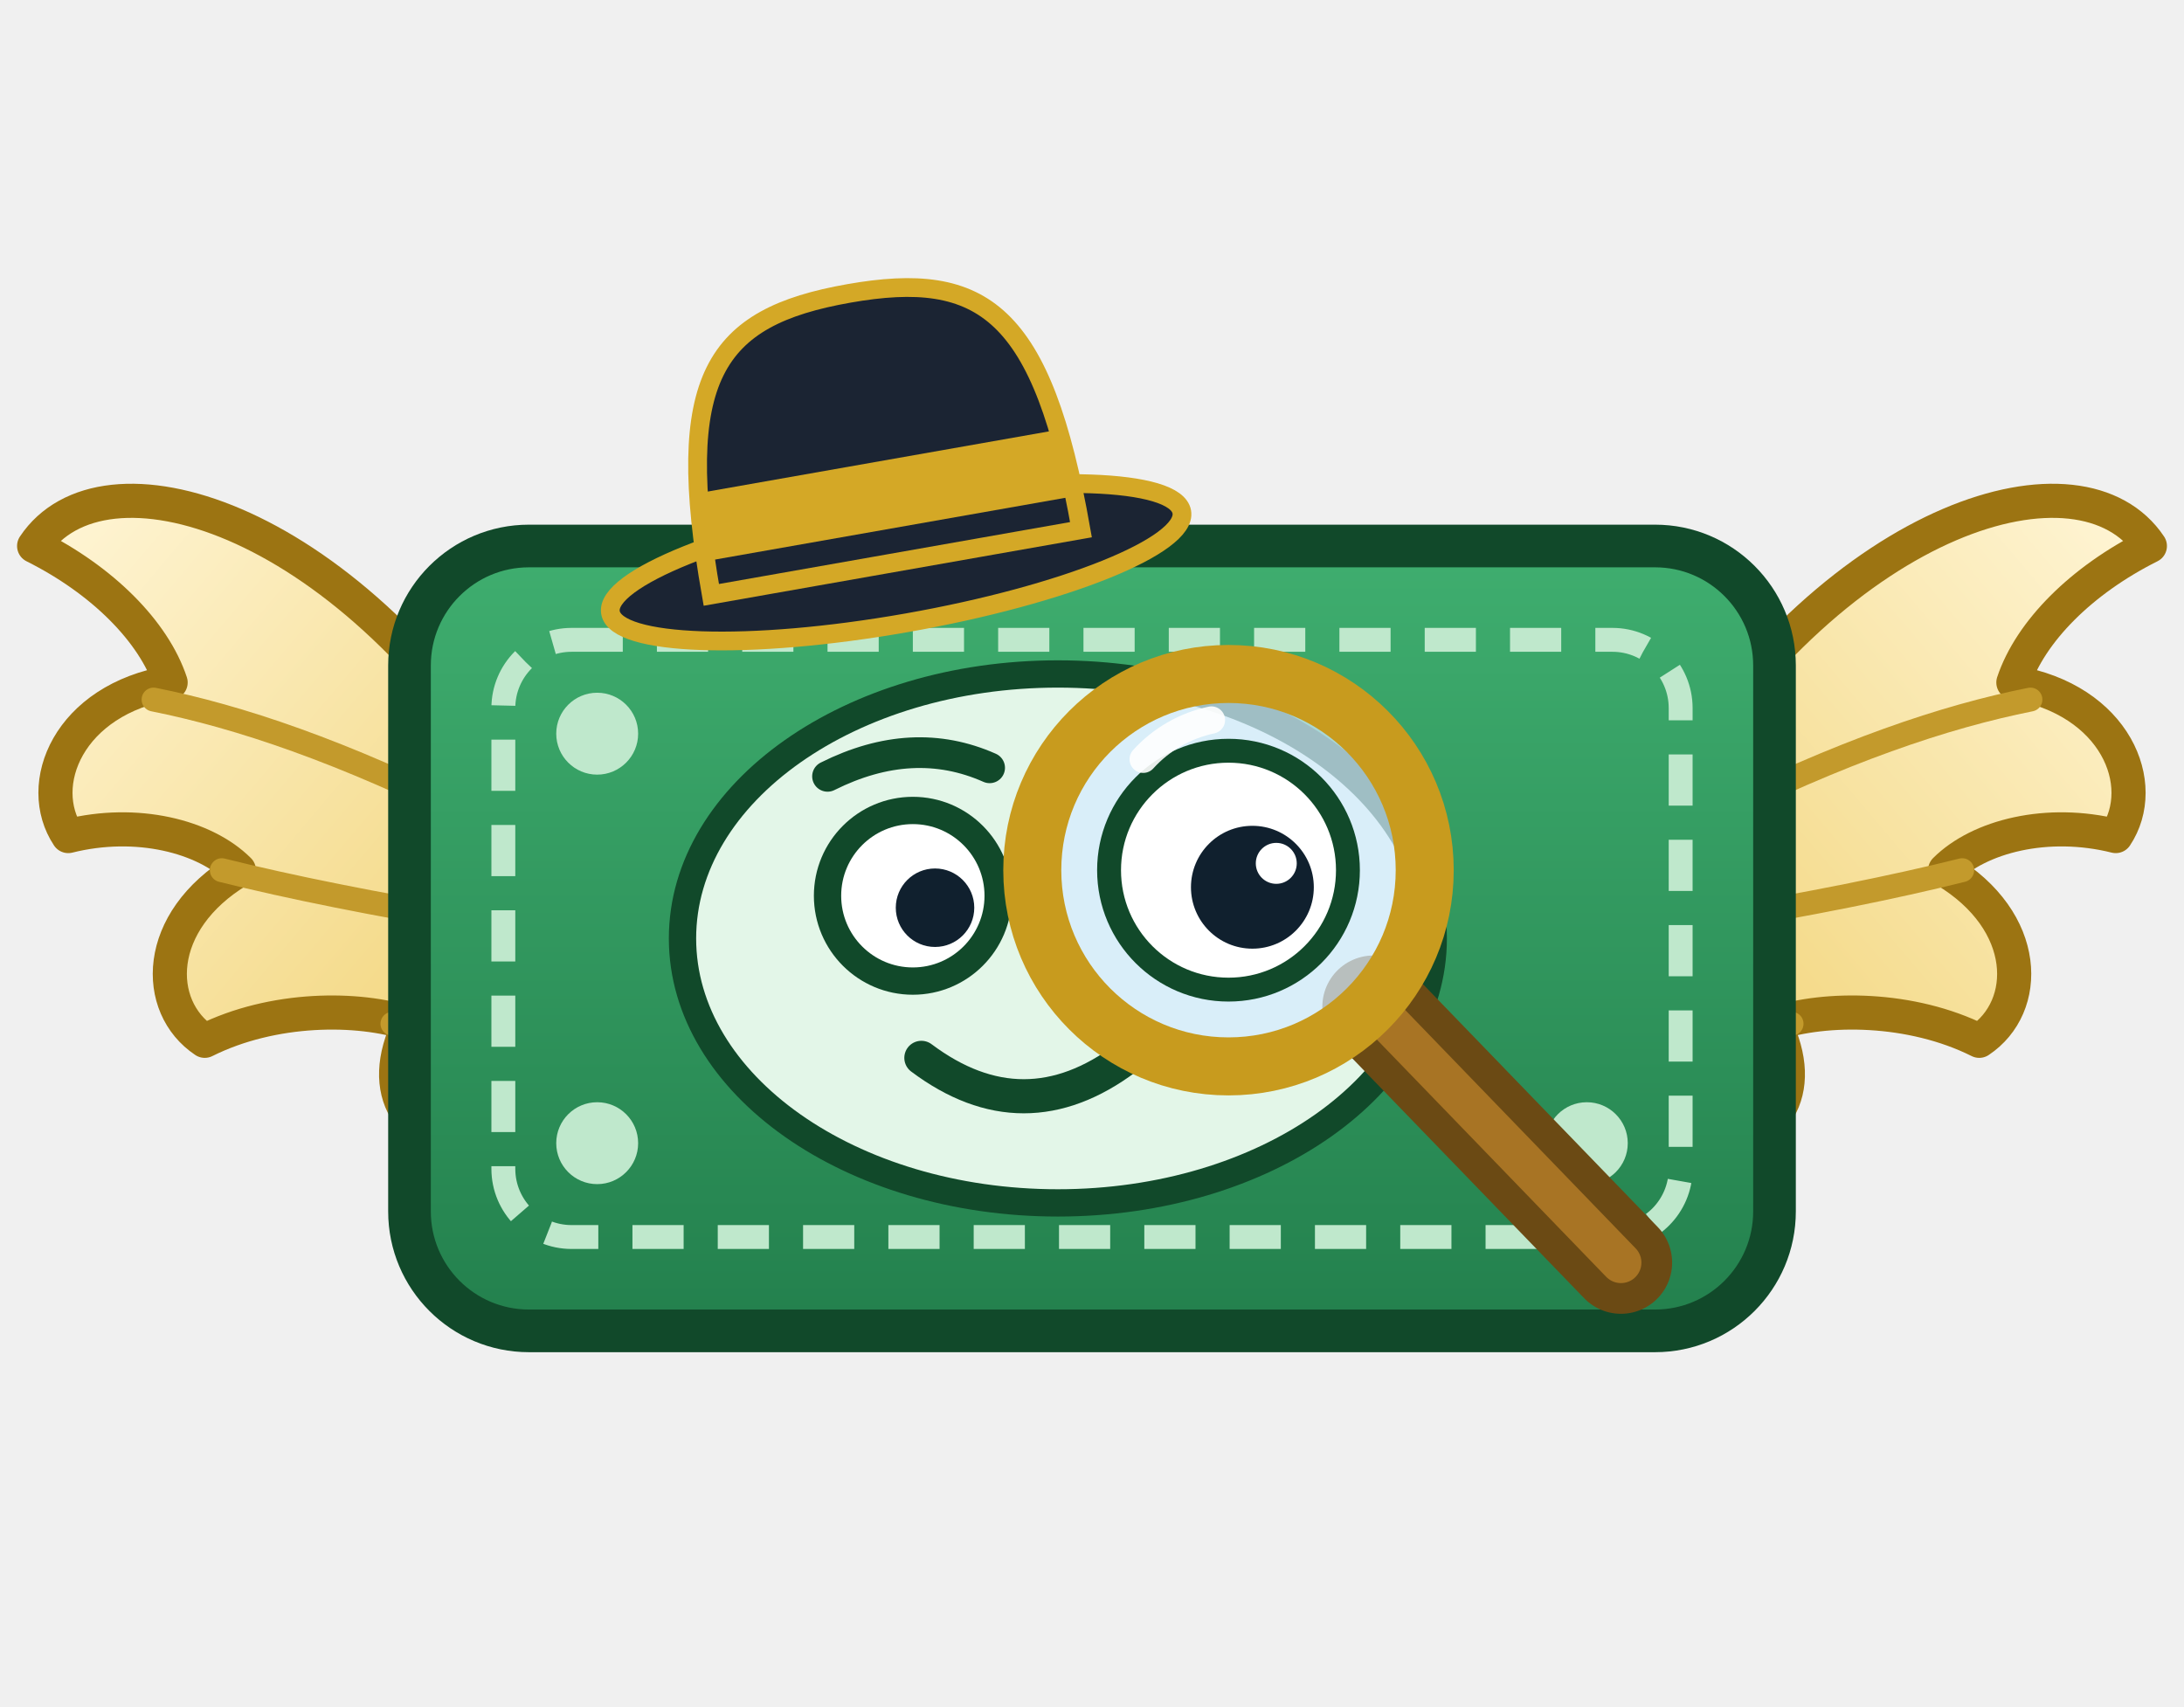
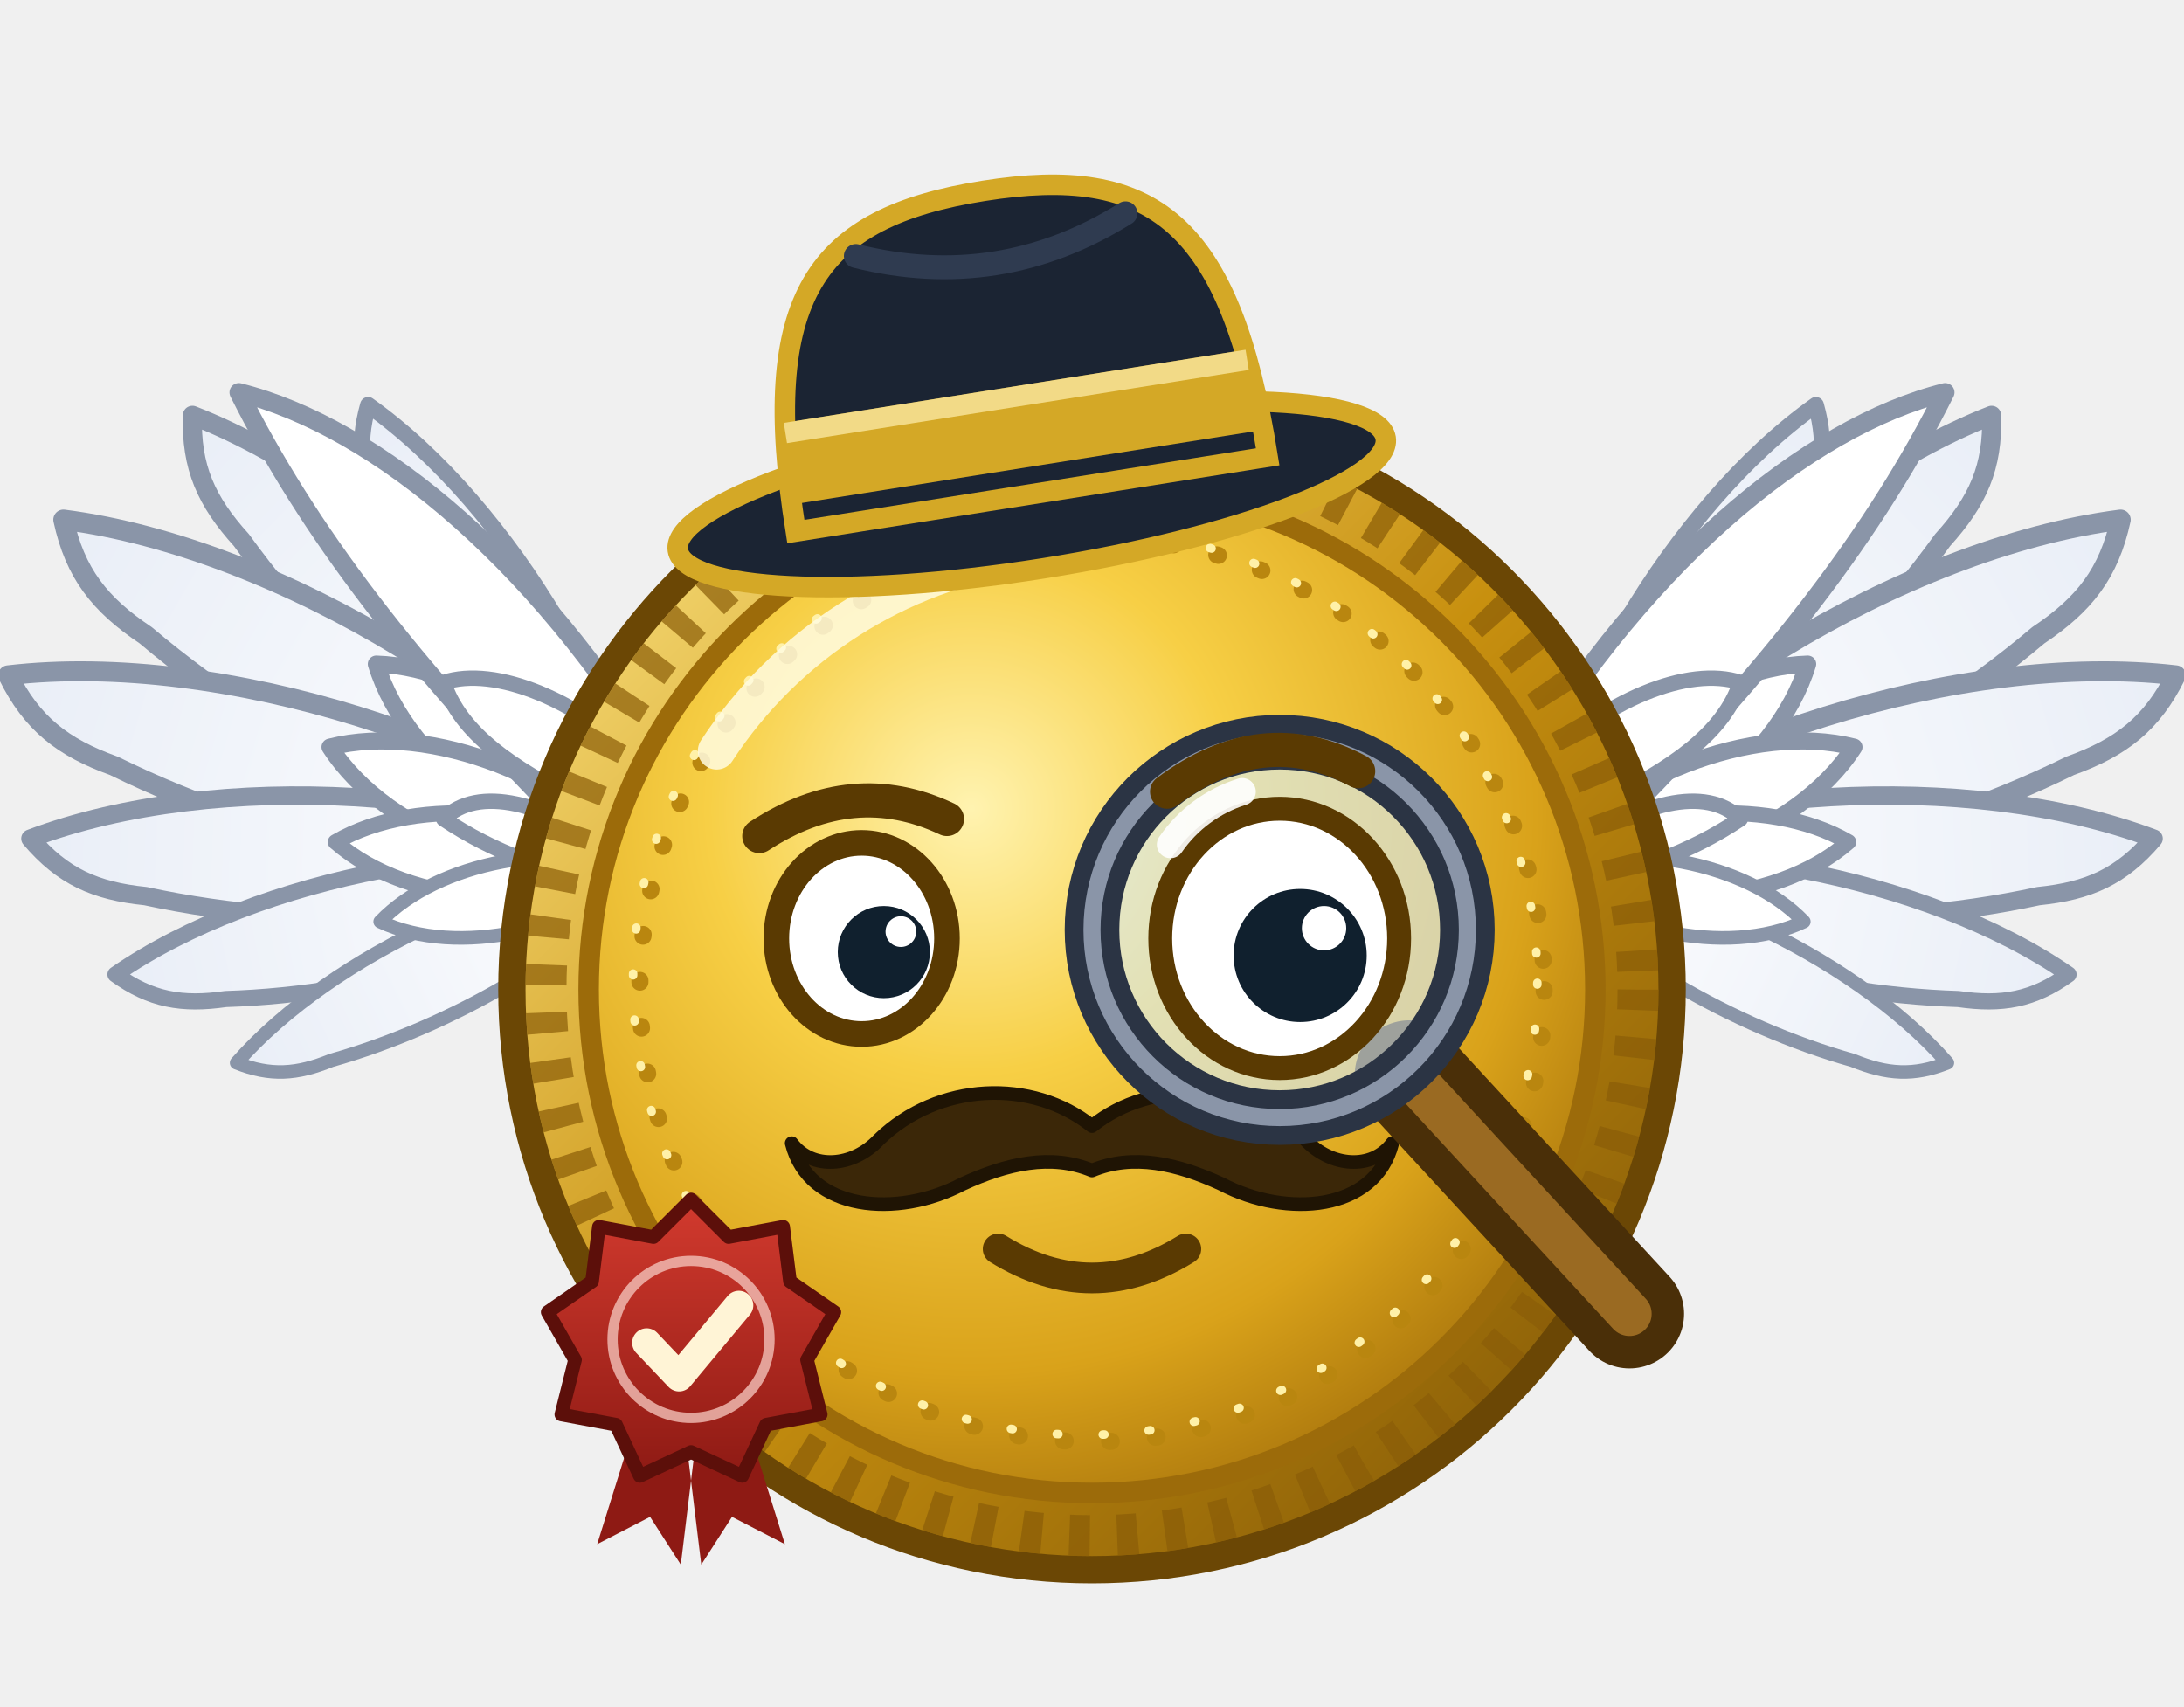
- <svg xmlns="http://www.w3.org/2000/svg" viewBox="0 0 128 100" role="img" aria-label="Auditavisión: un billete inspector con alas">
+ <svg xmlns="http://www.w3.org/2000/svg" xmlns:xlink="http://www.w3.org/1999/xlink" viewBox="0 0 128 100" role="img" aria-label="Auditavisión: una moneda de oro inspectora, con lupa, bigote, sombrero y alas de ángel">
  <defs>
-     <linearGradient id="billete" x1="0" y1="0" x2="0" y2="1">
-       <stop offset="0" stop-color="#3fae6f" />
-       <stop offset="1" stop-color="#23804d" />
+     <radialGradient id="oro" cx="0.38" cy="0.32" r="0.75">
+       <stop offset="0" stop-color="#fff3b0" />
+       <stop offset="0.35" stop-color="#f7cf45" />
+       <stop offset="0.75" stop-color="#d9a21a" />
+       <stop offset="1" stop-color="#a8740c" />
+     </radialGradient>
+     <linearGradient id="canto" x1="0" y1="0" x2="1" y2="1">
+       <stop offset="0" stop-color="#ffe98a" />
+       <stop offset="0.5" stop-color="#c8900f" />
+       <stop offset="1" stop-color="#7a5206" />
    </linearGradient>
-     <linearGradient id="ala" x1="0" y1="0" x2="1" y2="1">
-       <stop offset="0" stop-color="#fff6d8" />
-       <stop offset="1" stop-color="#f0cf6a" />
+     <linearGradient id="pluma" x1="1" y1="0" x2="0" y2="0">
+       <stop offset="0" stop-color="#ffffff" />
+       <stop offset="1" stop-color="#e9eef7" />
    </linearGradient>
-     <g id="alaIzq">
-       <path d="M30 46 C 20 30, 6 26, 2 32 C 6 34, 9 37, 10 40 C 4 41, 2 46, 4 49 C 8 48, 12 49, 14 51 C 9 54, 9 59, 12 61 C 16 59, 21 59, 24 60 C 22 64, 24 67, 28 67 L 34 62 Z" fill="url(#ala)" stroke="#9c7412" stroke-width="2" stroke-linejoin="round" />
-       <path d="M28 48 C 20 44, 14 42, 9 41 M28 54 C 22 53, 17 52, 13 51 M30 59 C 27 59, 25 60, 23 60" fill="none" stroke="#c39a2c" stroke-width="1.4" stroke-linecap="round" />
+     <linearGradient id="sello" x1="0" y1="0" x2="0" y2="1">
+       <stop offset="0" stop-color="#d23a2e" />
+       <stop offset="1" stop-color="#8e1a14" />
+     </linearGradient>
+     <path id="primaria" d="M0 0 C -9 -4.6, -26 -5.2, -37 -0.6 C -35 1.6, -33 2.4, -30 2.6 C -20 4.4, -8 3.6, 0 0 Z" fill="url(#pluma)" stroke="#8a95a8" stroke-width="1.1" stroke-linejoin="round" />
+     <path id="cubierta" d="M0 0 C -6 -3.6, -15 -3.8, -20 -0.4 C -15 3.4, -6 3.2, 0 0 Z" fill="#ffffff" stroke="#8a95a8" stroke-width="1" stroke-linejoin="round" />
+     <g id="ala">
+       <g transform="translate(38 51)">
+         <use xlink:href="#primaria" href="#primaria" transform="rotate(58) scale(0.86)" />
+         <use xlink:href="#primaria" href="#primaria" transform="rotate(44) scale(1.02)" />
+         <use xlink:href="#primaria" href="#primaria" transform="rotate(30) scale(1.08)" />
+         <use xlink:href="#primaria" href="#primaria" transform="rotate(16) scale(1.06)" />
+         <use xlink:href="#primaria" href="#primaria" transform="rotate(2) scale(0.98)" />
+         <use xlink:href="#primaria" href="#primaria" transform="rotate(-12) scale(0.86)" />
+         <use xlink:href="#primaria" href="#primaria" transform="rotate(-26) scale(0.72)" />
+         <use xlink:href="#cubierta" href="#cubierta" transform="rotate(52) scale(0.95)" />
+         <use xlink:href="#cubierta" href="#cubierta" transform="rotate(36) scale(1)" />
+         <use xlink:href="#cubierta" href="#cubierta" transform="rotate(20) scale(1)" />
+         <use xlink:href="#cubierta" href="#cubierta" transform="rotate(4) scale(0.92)" />
+         <use xlink:href="#cubierta" href="#cubierta" transform="rotate(-12) scale(0.8)" />
+         <path d="M2 -4 C -6 -18, -16 -26, -24 -28 C -20 -20, -14 -12, -4 -2 Z" fill="#ffffff" stroke="#8a95a8" stroke-width="1.1" stroke-linejoin="round" />
+         <path d="M0 -6 C -4 -10, -9 -12, -12 -11 C -11 -8, -8 -6, -4 -4 M-2 -1 C -6 -4, -10 -5, -12 -3 C -9 -1, -6 0, -2 1" fill="#ffffff" stroke="#8a95a8" stroke-width="0.9" stroke-linejoin="round" />
+       </g>
    </g>
  </defs>
-   <use href="#alaIzq" />
-   <use href="#alaIzq" transform="translate(128 0) scale(-1 1)" />
-   <rect x="24" y="32" width="80" height="46" rx="7" fill="url(#billete)" stroke="#11492a" stroke-width="2.5" />
-   <rect x="29.5" y="37.5" width="69" height="35" rx="4" fill="none" stroke="#bfe8cc" stroke-width="1.4" stroke-dasharray="3 2" />
-   <circle cx="35" cy="43" r="2.4" fill="#bfe8cc" />
-   <circle cx="35" cy="67" r="2.4" fill="#bfe8cc" />
-   <circle cx="93" cy="67" r="2.4" fill="#bfe8cc" />
-   <ellipse cx="62" cy="55" rx="22" ry="15.5" fill="#e3f6e8" stroke="#11492a" stroke-width="1.6" />
-   <circle cx="53.5" cy="52.5" r="5" fill="#fff" stroke="#11492a" stroke-width="1.6" />
-   <circle cx="54.8" cy="53.2" r="2.3" fill="#10202e" />
-   <path d="M48.5 45.5 Q53.5 43 58 45" fill="none" stroke="#11492a" stroke-width="1.8" stroke-linecap="round" />
-   <path d="M54 62 Q60 66.5 66 62" fill="none" stroke="#11492a" stroke-width="2" stroke-linecap="round" />
-   <line x1="80.5" y1="59" x2="95" y2="74" stroke="#6b4a14" stroke-width="6" stroke-linecap="round" />
-   <line x1="80.5" y1="59" x2="95" y2="74" stroke="#a87424" stroke-width="2.4" stroke-linecap="round" />
-   <circle cx="72" cy="51" r="11.5" fill="#d6ecff" fill-opacity="0.72" stroke="#c89b1e" stroke-width="3.4" />
-   <circle cx="72" cy="51" r="7" fill="#fff" stroke="#11492a" stroke-width="1.4" />
-   <circle cx="73.4" cy="52" r="3.6" fill="#10202e" />
-   <circle cx="74.8" cy="50.6" r="1.2" fill="#fff" />
-   <path d="M67 44.5 A 7.5 7.5 0 0 1 71 42.2" fill="none" stroke="#fff" stroke-width="1.6" stroke-linecap="round" opacity="0.9" />
-   <g transform="rotate(-10 52 30)">
-     <ellipse cx="52" cy="33" rx="17" ry="3.6" fill="#1b2433" stroke="#d4a826" stroke-width="1.1" />
-     <path d="M41 33 C 41 20, 44 17, 52 17 C 60 17, 63 20, 63 33 Z" fill="#1b2433" stroke="#d4a826" stroke-width="1.1" />
-     <rect x="41.3" y="27" width="21.4" height="4" fill="#d4a826" />
+   <use xlink:href="#ala" href="#ala" />
+   <use xlink:href="#ala" href="#ala" transform="translate(128 0) scale(-1 1)" />
+   <circle cx="64" cy="58" r="34" fill="url(#canto)" stroke="#6b4705" stroke-width="1.6" />
+   <circle cx="64" cy="58" r="32" fill="none" stroke="#8a5d07" stroke-width="2.4" stroke-dasharray="1.2 1.6" opacity="0.7" />
+   <circle cx="64" cy="58" r="29.5" fill="url(#oro)" stroke="#9c6b0a" stroke-width="1.2" />
+   <circle cx="64" cy="58" r="26.5" fill="none" stroke="#b9860f" stroke-width="1" stroke-dasharray="0.1 2.6" stroke-linecap="round" />
+   <circle cx="64" cy="58" r="26.5" fill="none" stroke="#fff1a8" stroke-width="0.5" stroke-dasharray="0.1 2.6" stroke-linecap="round" transform="translate(-0.4 -0.4)" />
+   <path d="M42 44 A 26 26 0 0 1 60 32.5" fill="none" stroke="#fffbe0" stroke-width="2.2" stroke-linecap="round" opacity="0.85" />
+   <path d="M44.5 49 Q50 45.4 55.5 48" fill="none" stroke="#5a3a02" stroke-width="2" stroke-linecap="round" />
+   <ellipse cx="50.5" cy="55" rx="5" ry="5.6" fill="#ffffff" stroke="#5a3a02" stroke-width="1.5" />
+   <circle cx="51.8" cy="55.8" r="2.7" fill="#10202e" />
+   <circle cx="52.8" cy="54.6" r="0.9" fill="#ffffff" />
+   <path d="M64 66 C 60.5 63.2, 55 63.4, 51.5 66.8 C 50 68.4, 47.6 68.6, 46.4 67 C 47.4 71, 52.6 71.4, 56.4 69.4 C 59 68.2, 61.6 67.6, 64 68.6 C 66.4 67.6, 69 68.2, 71.6 69.4 C 75.4 71.4, 80.6 71, 81.6 67 C 80.4 68.6, 78 68.4, 76.5 66.8 C 73 63.4, 67.5 63.2, 64 66 Z" fill="#3b2708" stroke="#1f1404" stroke-width="0.8" stroke-linejoin="round" />
+   <path d="M58.5 73.2 Q64 76.6 69.5 73.2" fill="none" stroke="#5a3a02" stroke-width="1.8" stroke-linecap="round" />
+   <line x1="82.6" y1="63" x2="95.5" y2="77" stroke="#4a2f08" stroke-width="6.4" stroke-linecap="round" />
+   <line x1="82.6" y1="63" x2="95.5" y2="77" stroke="#9a6a22" stroke-width="2.6" stroke-linecap="round" />
+   <circle cx="75" cy="54.5" r="11" fill="#d6ecff" fill-opacity="0.6" stroke="#2b3444" stroke-width="3.2" />
+   <circle cx="75" cy="54.5" r="11" fill="none" stroke="#8a95a8" stroke-width="1" />
+   <path d="M68.4 46.4 Q74 42.2 79.6 45.2" fill="none" stroke="#5a3a02" stroke-width="2" stroke-linecap="round" />
+   <ellipse cx="75" cy="55" rx="7" ry="7.6" fill="#ffffff" stroke="#5a3a02" stroke-width="1.4" />
+   <circle cx="76.2" cy="56" r="3.9" fill="#10202e" />
+   <circle cx="77.6" cy="54.4" r="1.3" fill="#ffffff" />
+   <path d="M68.6 49.5 A 8 8 0 0 1 72.8 46.4" fill="none" stroke="#ffffff" stroke-width="1.6" stroke-linecap="round" opacity="0.9" />
+   <g transform="translate(40.5 78.5)">
+     <path d="M-3 4 L-5.5 12 L-2.4 10.4 L-0.6 13.2 L0.4 5 Z M3 4 L5.5 12 L2.4 10.4 L0.6 13.2 L-0.4 5 Z" fill="#8e1a14" />
+     <path d="M0 -8.2 L2.2 -6 L5.4 -6.6 L5.8 -3.4 L8.4 -1.6 L6.8 1.2 L7.6 4.4 L4.4 5 L3 8 L0 6.6 L-3 8 L-4.4 5 L-7.6 4.4 L-6.8 1.2 L-8.4 -1.6 L-5.8 -3.4 L-5.4 -6.6 L-2.2 -6 Z" fill="url(#sello)" stroke="#5c0f0a" stroke-width="0.8" stroke-linejoin="round" />
+     <circle cx="0" cy="0" r="4.6" fill="none" stroke="#f3c1b8" stroke-width="0.6" opacity="0.8" />
+     <path d="M-2.6 0.2 L-0.7 2.2 L2.8 -2" fill="none" stroke="#fff4d6" stroke-width="1.7" stroke-linecap="round" stroke-linejoin="round" />
+   </g>
+   <g transform="rotate(-9 60 26)">
+     <ellipse cx="60" cy="29" rx="21" ry="4.4" fill="#1b2433" stroke="#d4a826" stroke-width="1.2" />
+     <path d="M46 29 C 46 15, 50 11, 60 11 C 70 11, 74 15, 74 29 Z" fill="#1b2433" stroke="#d4a826" stroke-width="1.2" />
+     <path d="M52 13.6 Q60 17 68 13.6" fill="none" stroke="#2f3b50" stroke-width="1.4" stroke-linecap="round" />
+     <rect x="46.3" y="22.6" width="27.4" height="4.8" fill="#d4a826" />
+     <rect x="46.3" y="22.6" width="27.4" height="1.2" fill="#fff0b0" opacity="0.7" />
  </g>
</svg>
